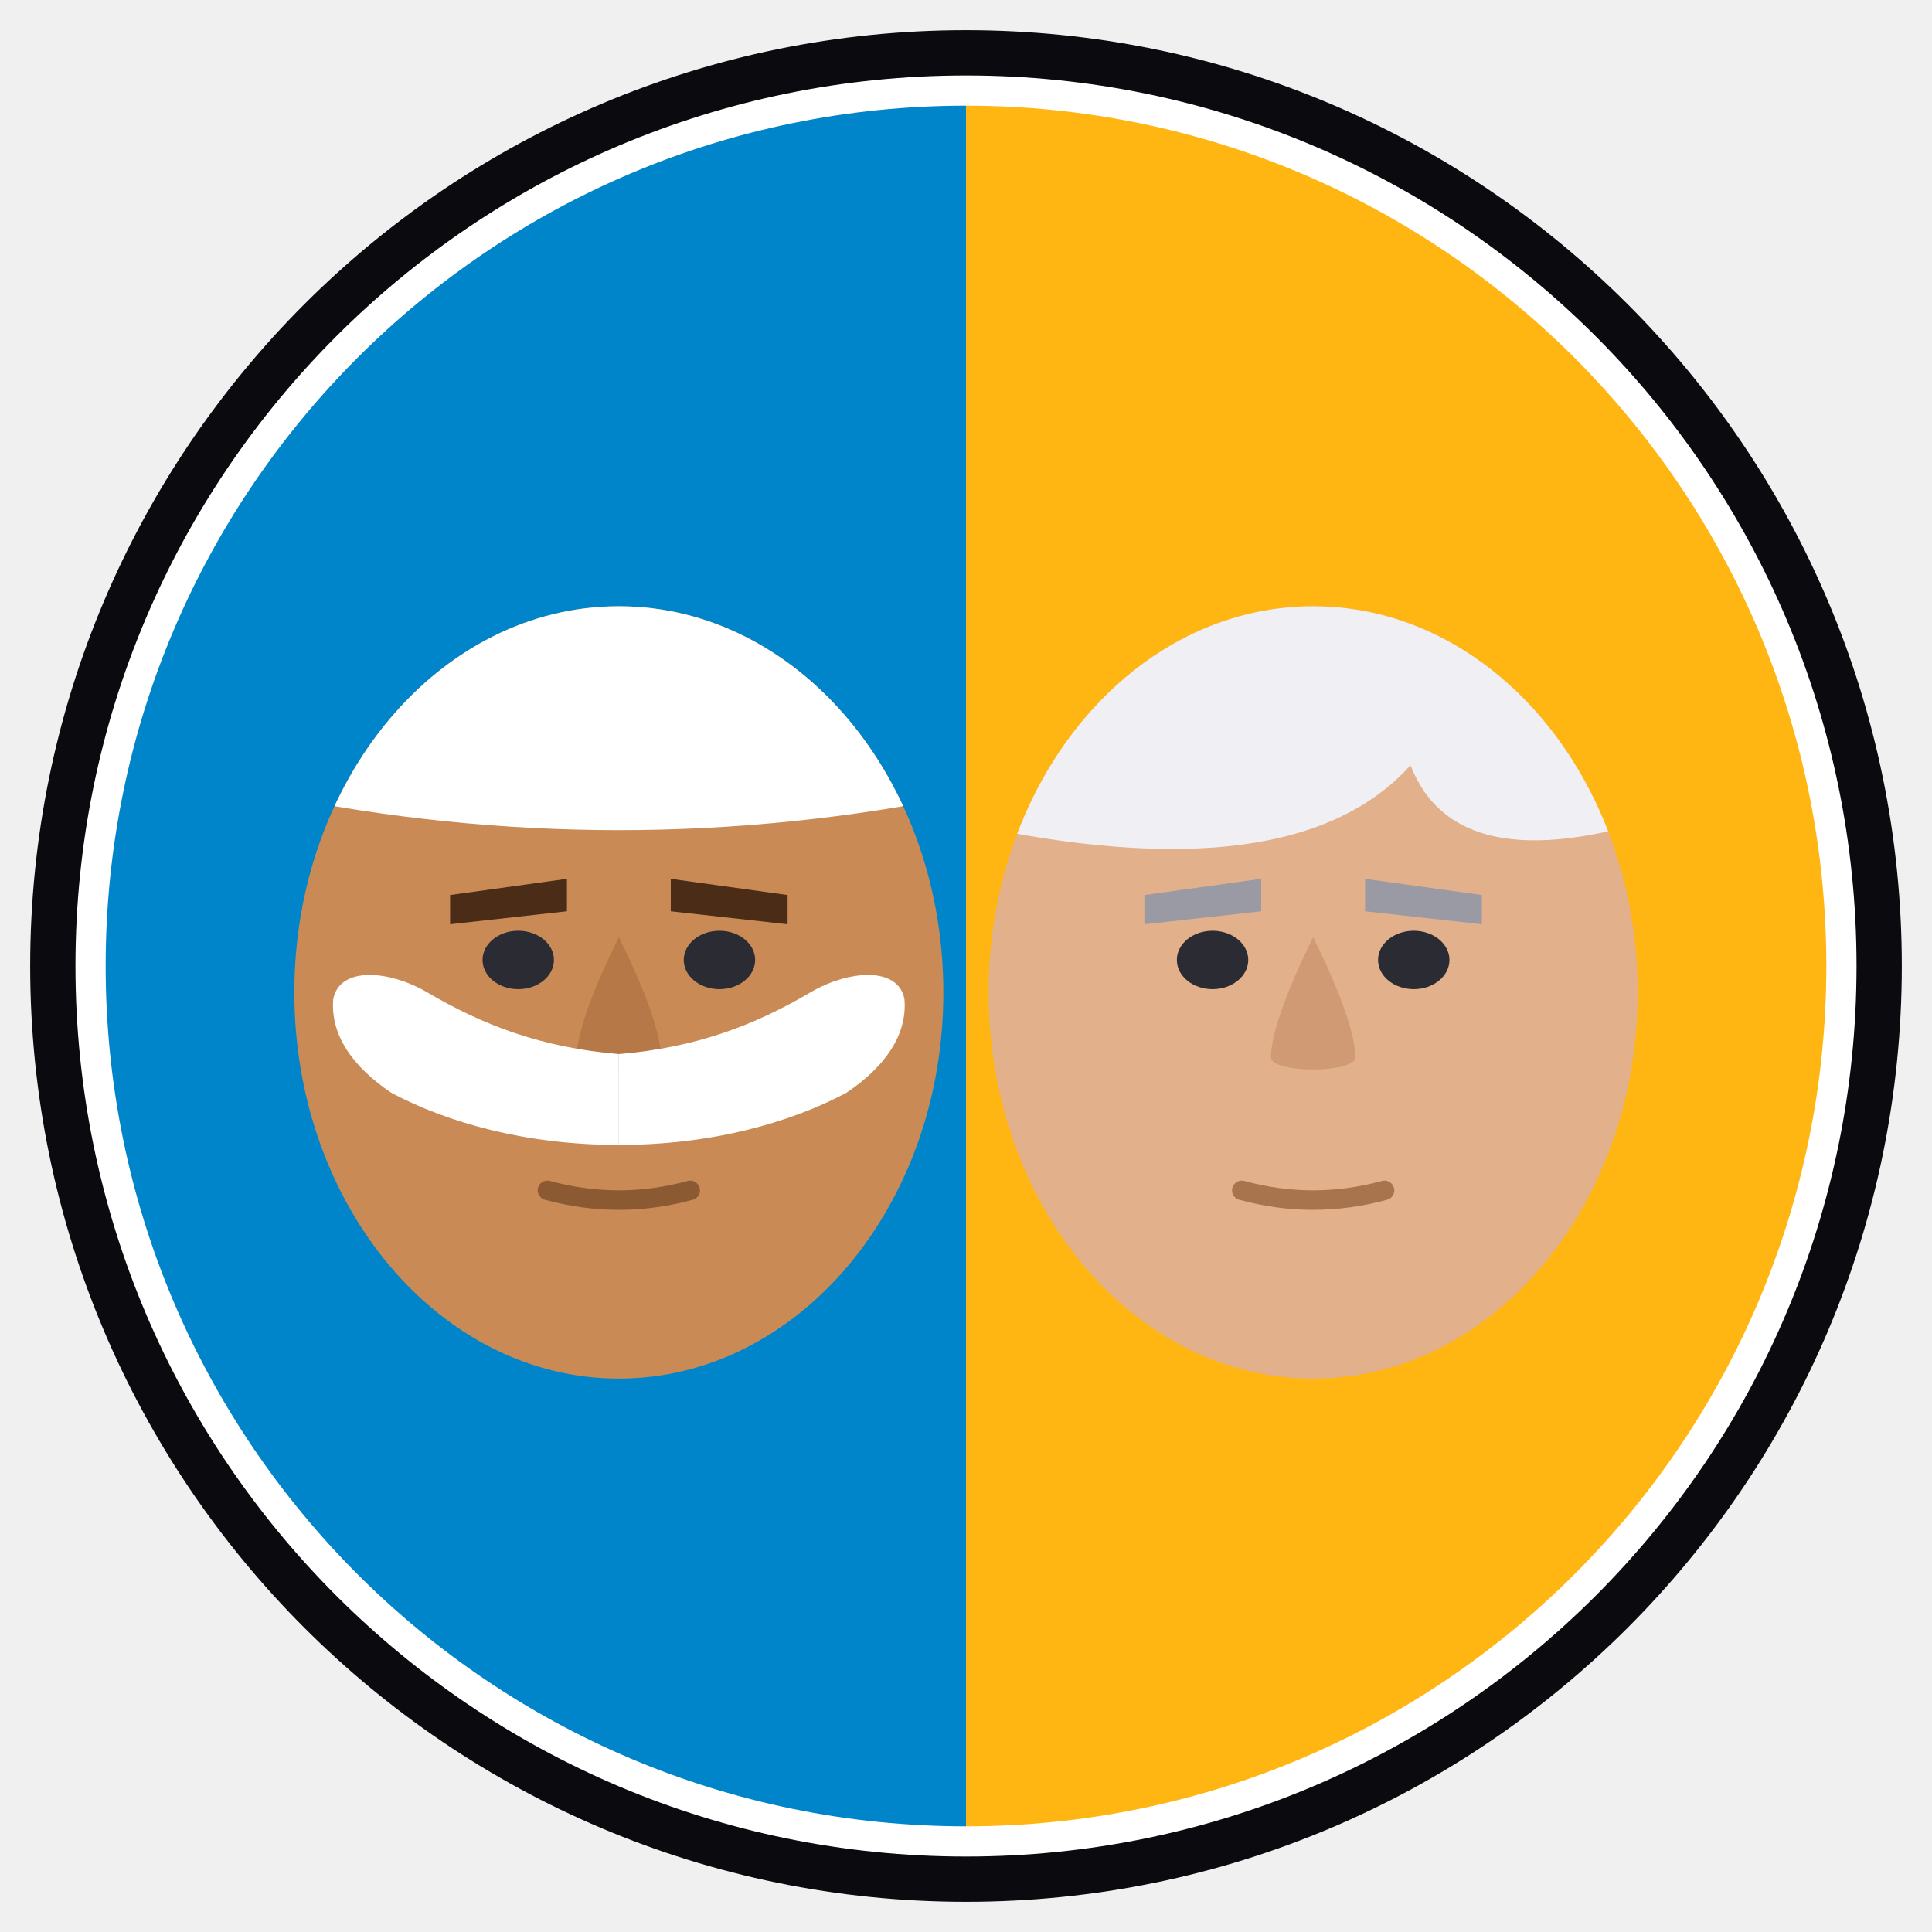
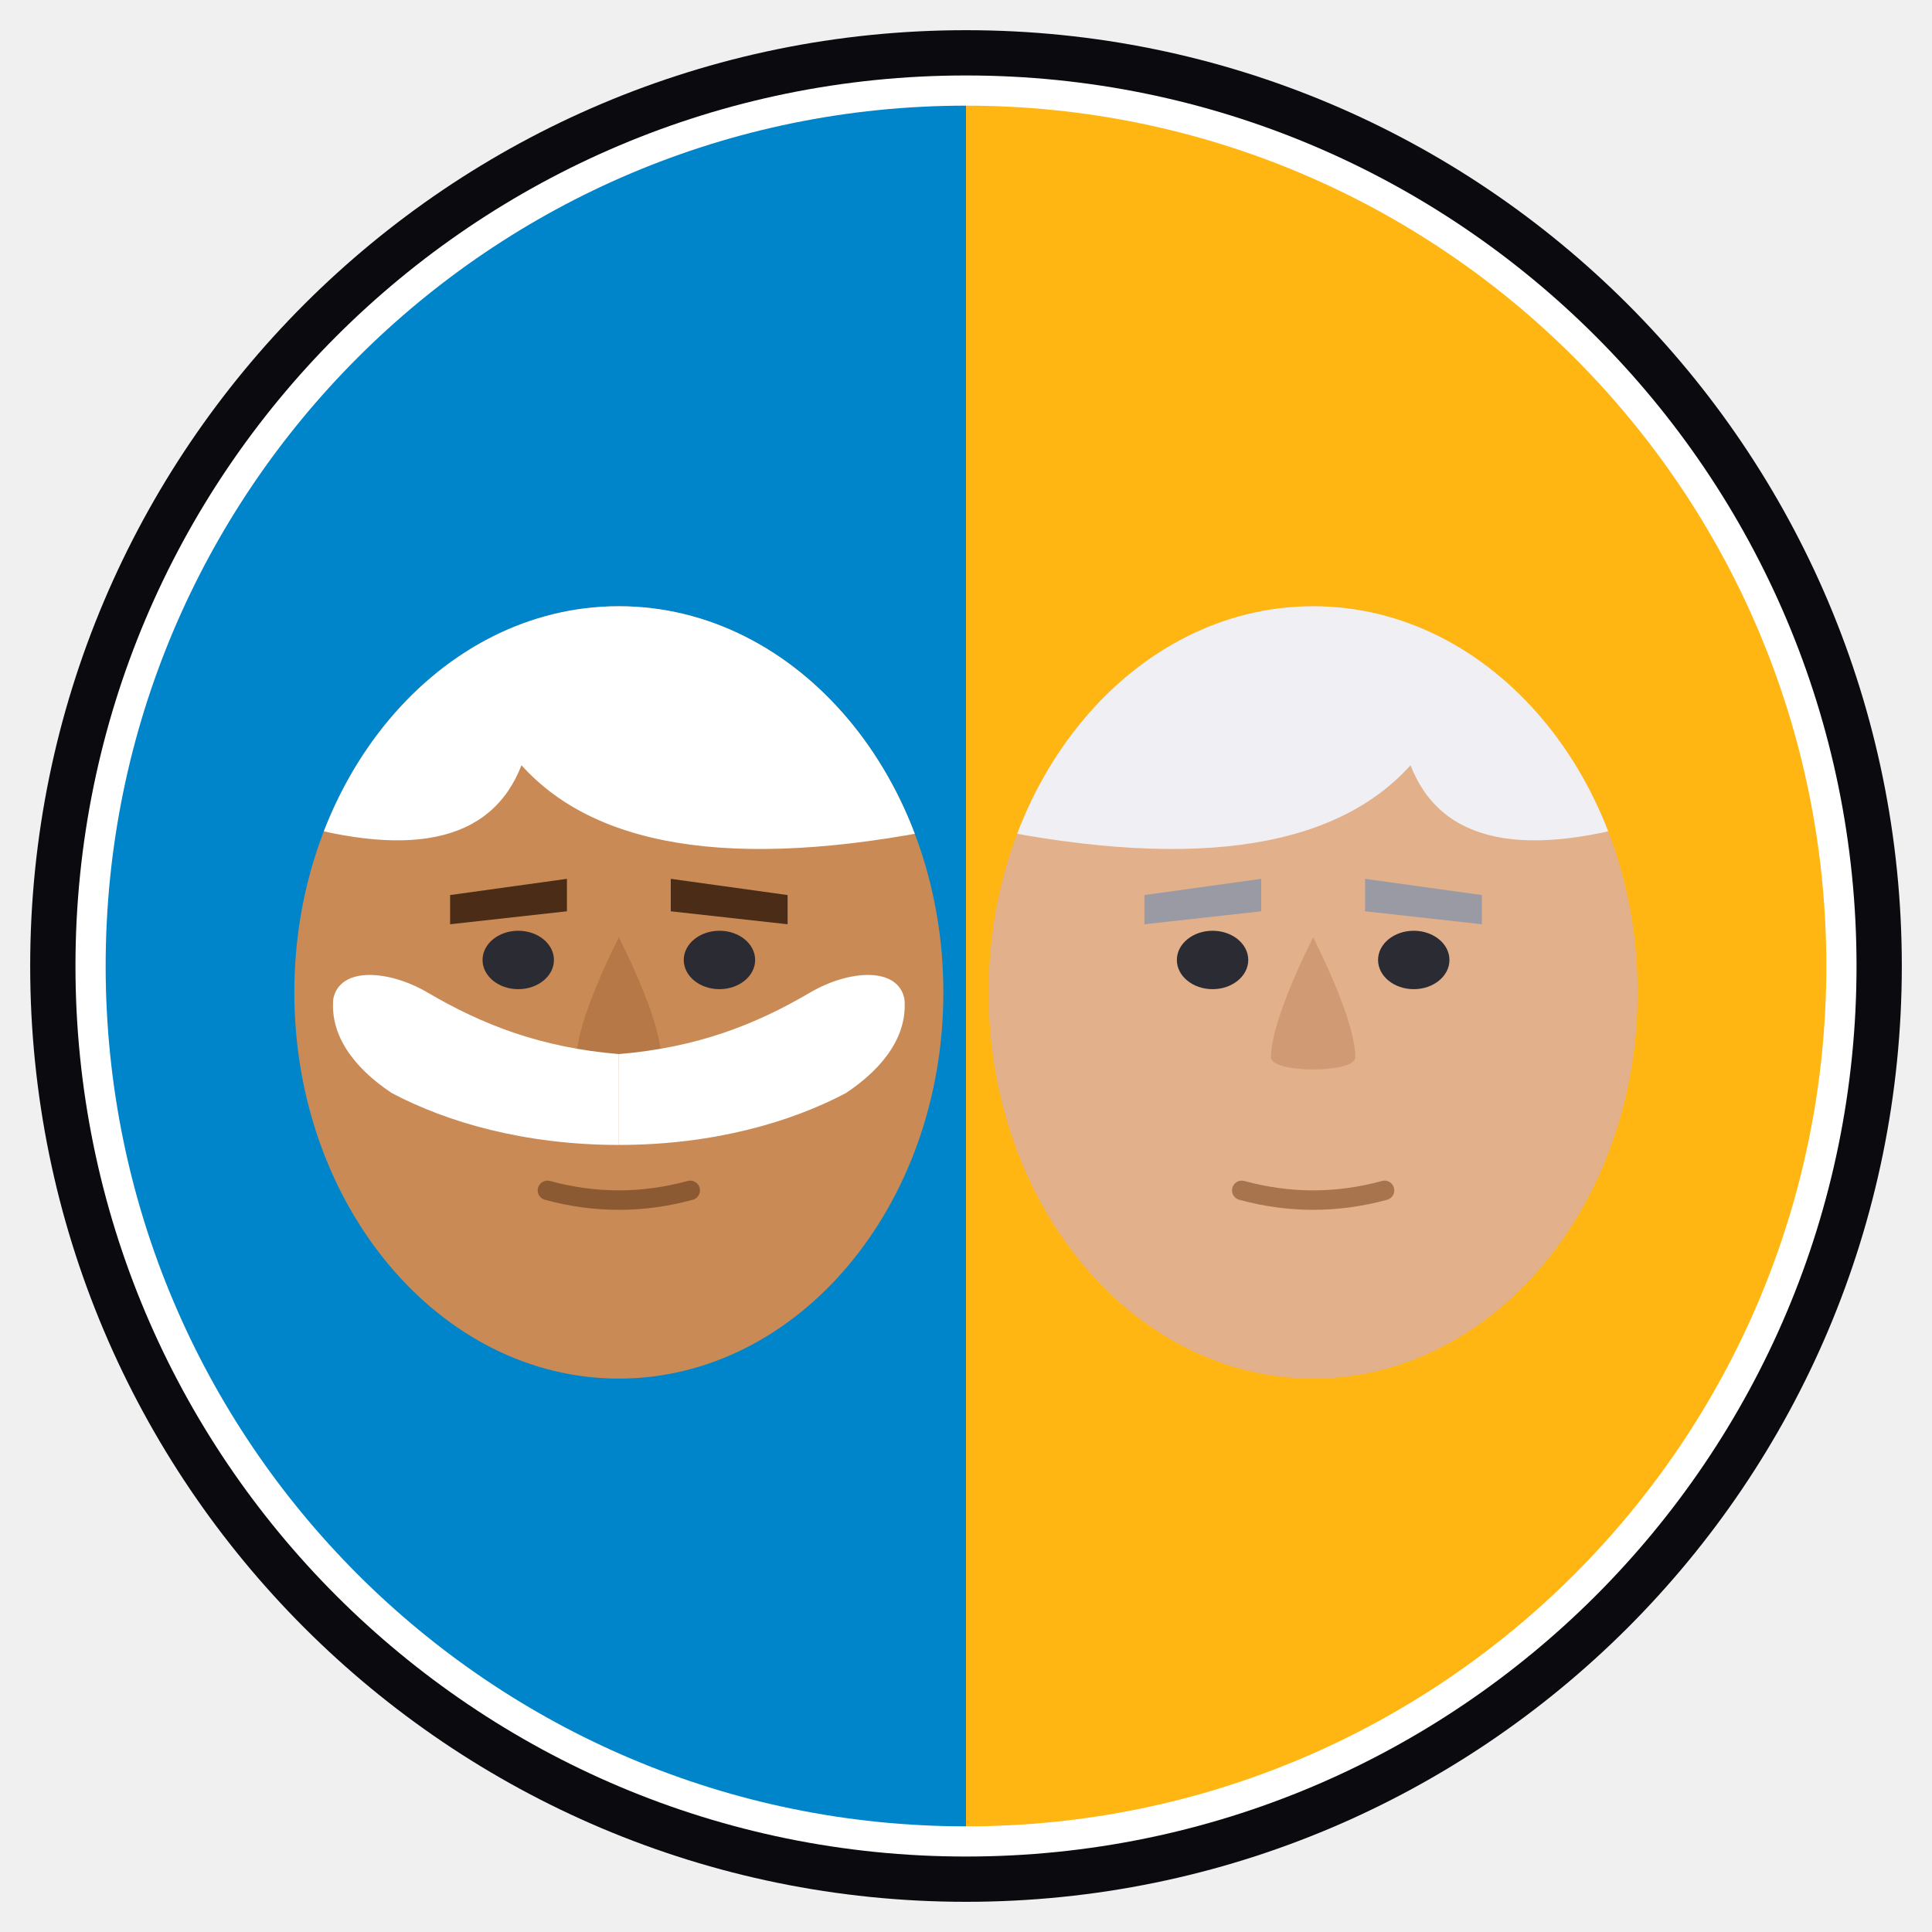
<svg xmlns="http://www.w3.org/2000/svg" viewBox="0 0 512 512" width="512" height="512" role="img" aria-label="Doctor x stein badge">
  <defs>
    <clipPath id="head">
      <ellipse cx="256" cy="266" rx="100" ry="119" />
    </clipPath>
    <clipPath id="badge">
      <circle cx="256" cy="256" r="228" />
    </clipPath>
    <path id="tache" d="M256 285 C280 283, 298 276, 315 266 C327 259, 342 258, 344 268 C345 279, 338 289, 326 297 C309 306, 285 313, 256 313 Z" />
  </defs>
  <circle cx="256" cy="256" r="248" fill="#0B0B0F" />
  <circle cx="256" cy="256" r="236" fill="#FFFFFF" />
  <g clip-path="url(#badge)">
    <rect x="0" y="0" width="256" height="512" fill="#0085CA" />
    <rect x="256" y="0" width="256" height="512" fill="#FFB612" />
  </g>
  <g transform="translate(-56.16 34.24) scale(0.86)">
    <ellipse cx="256" cy="266" rx="100" ry="119" fill="#C98A55" />
    <g clip-path="url(#head)">
      <path d="M256 249 C263 263, 269 278, 269 286 C269 291, 243 291, 243 286 C243 278, 249 263, 256 249 Z" fill="#B67846" />
      <path d="M234 327 Q256 333 278 327" stroke="#8B5A32" stroke-width="6" stroke-linecap="round" fill="none" />
-       <path d="M149 130 H363 V205 Q256 227 149 205 Z" fill="#FFFFFF" />
+       <path d="M363 120 H149 V212 Q212 232 226 196 Q262 236 363 214 Z" fill="#FFFFFF" />
    </g>
    <path d="M204 236 L240 231 L240 241 L204 245 Z" fill="#4A2C17" />
    <path d="M308 236 L272 231 L272 241 L308 245 Z" fill="#4A2C17" />
    <ellipse cx="225" cy="256" rx="11" ry="9" fill="#2B2B33" />
    <ellipse cx="287" cy="256" rx="11" ry="9" fill="#2B2B33" />
    <g fill="#FFFFFF">
      <use href="#tache" />
      <use href="#tache" transform="translate(512,0) scale(-1,1)" />
    </g>
  </g>
  <g transform="translate(127.84 34.24) scale(0.86)">
    <ellipse cx="256" cy="266" rx="100" ry="119" fill="#E2B08A" />
    <g clip-path="url(#head)">
      <path d="M256 249 C263 263, 269 278, 269 286 C269 291, 243 291, 243 286 C243 278, 249 263, 256 249 Z" fill="#D09B74" />
      <path d="M234 327 Q256 333 278 327" stroke="#A8744E" stroke-width="6" stroke-linecap="round" fill="none" />
      <path d="M149 120 H363 V212 Q300 232 286 196 Q250 236 149 214 Z" fill="#F0F0F4" />
    </g>
    <path d="M204 236 L240 231 L240 241 L204 245 Z" fill="#9A9AA4" />
    <path d="M308 236 L272 231 L272 241 L308 245 Z" fill="#9A9AA4" />
    <ellipse cx="225" cy="256" rx="11" ry="9" fill="#2B2B33" />
    <ellipse cx="287" cy="256" rx="11" ry="9" fill="#2B2B33" />
  </g>
</svg>
